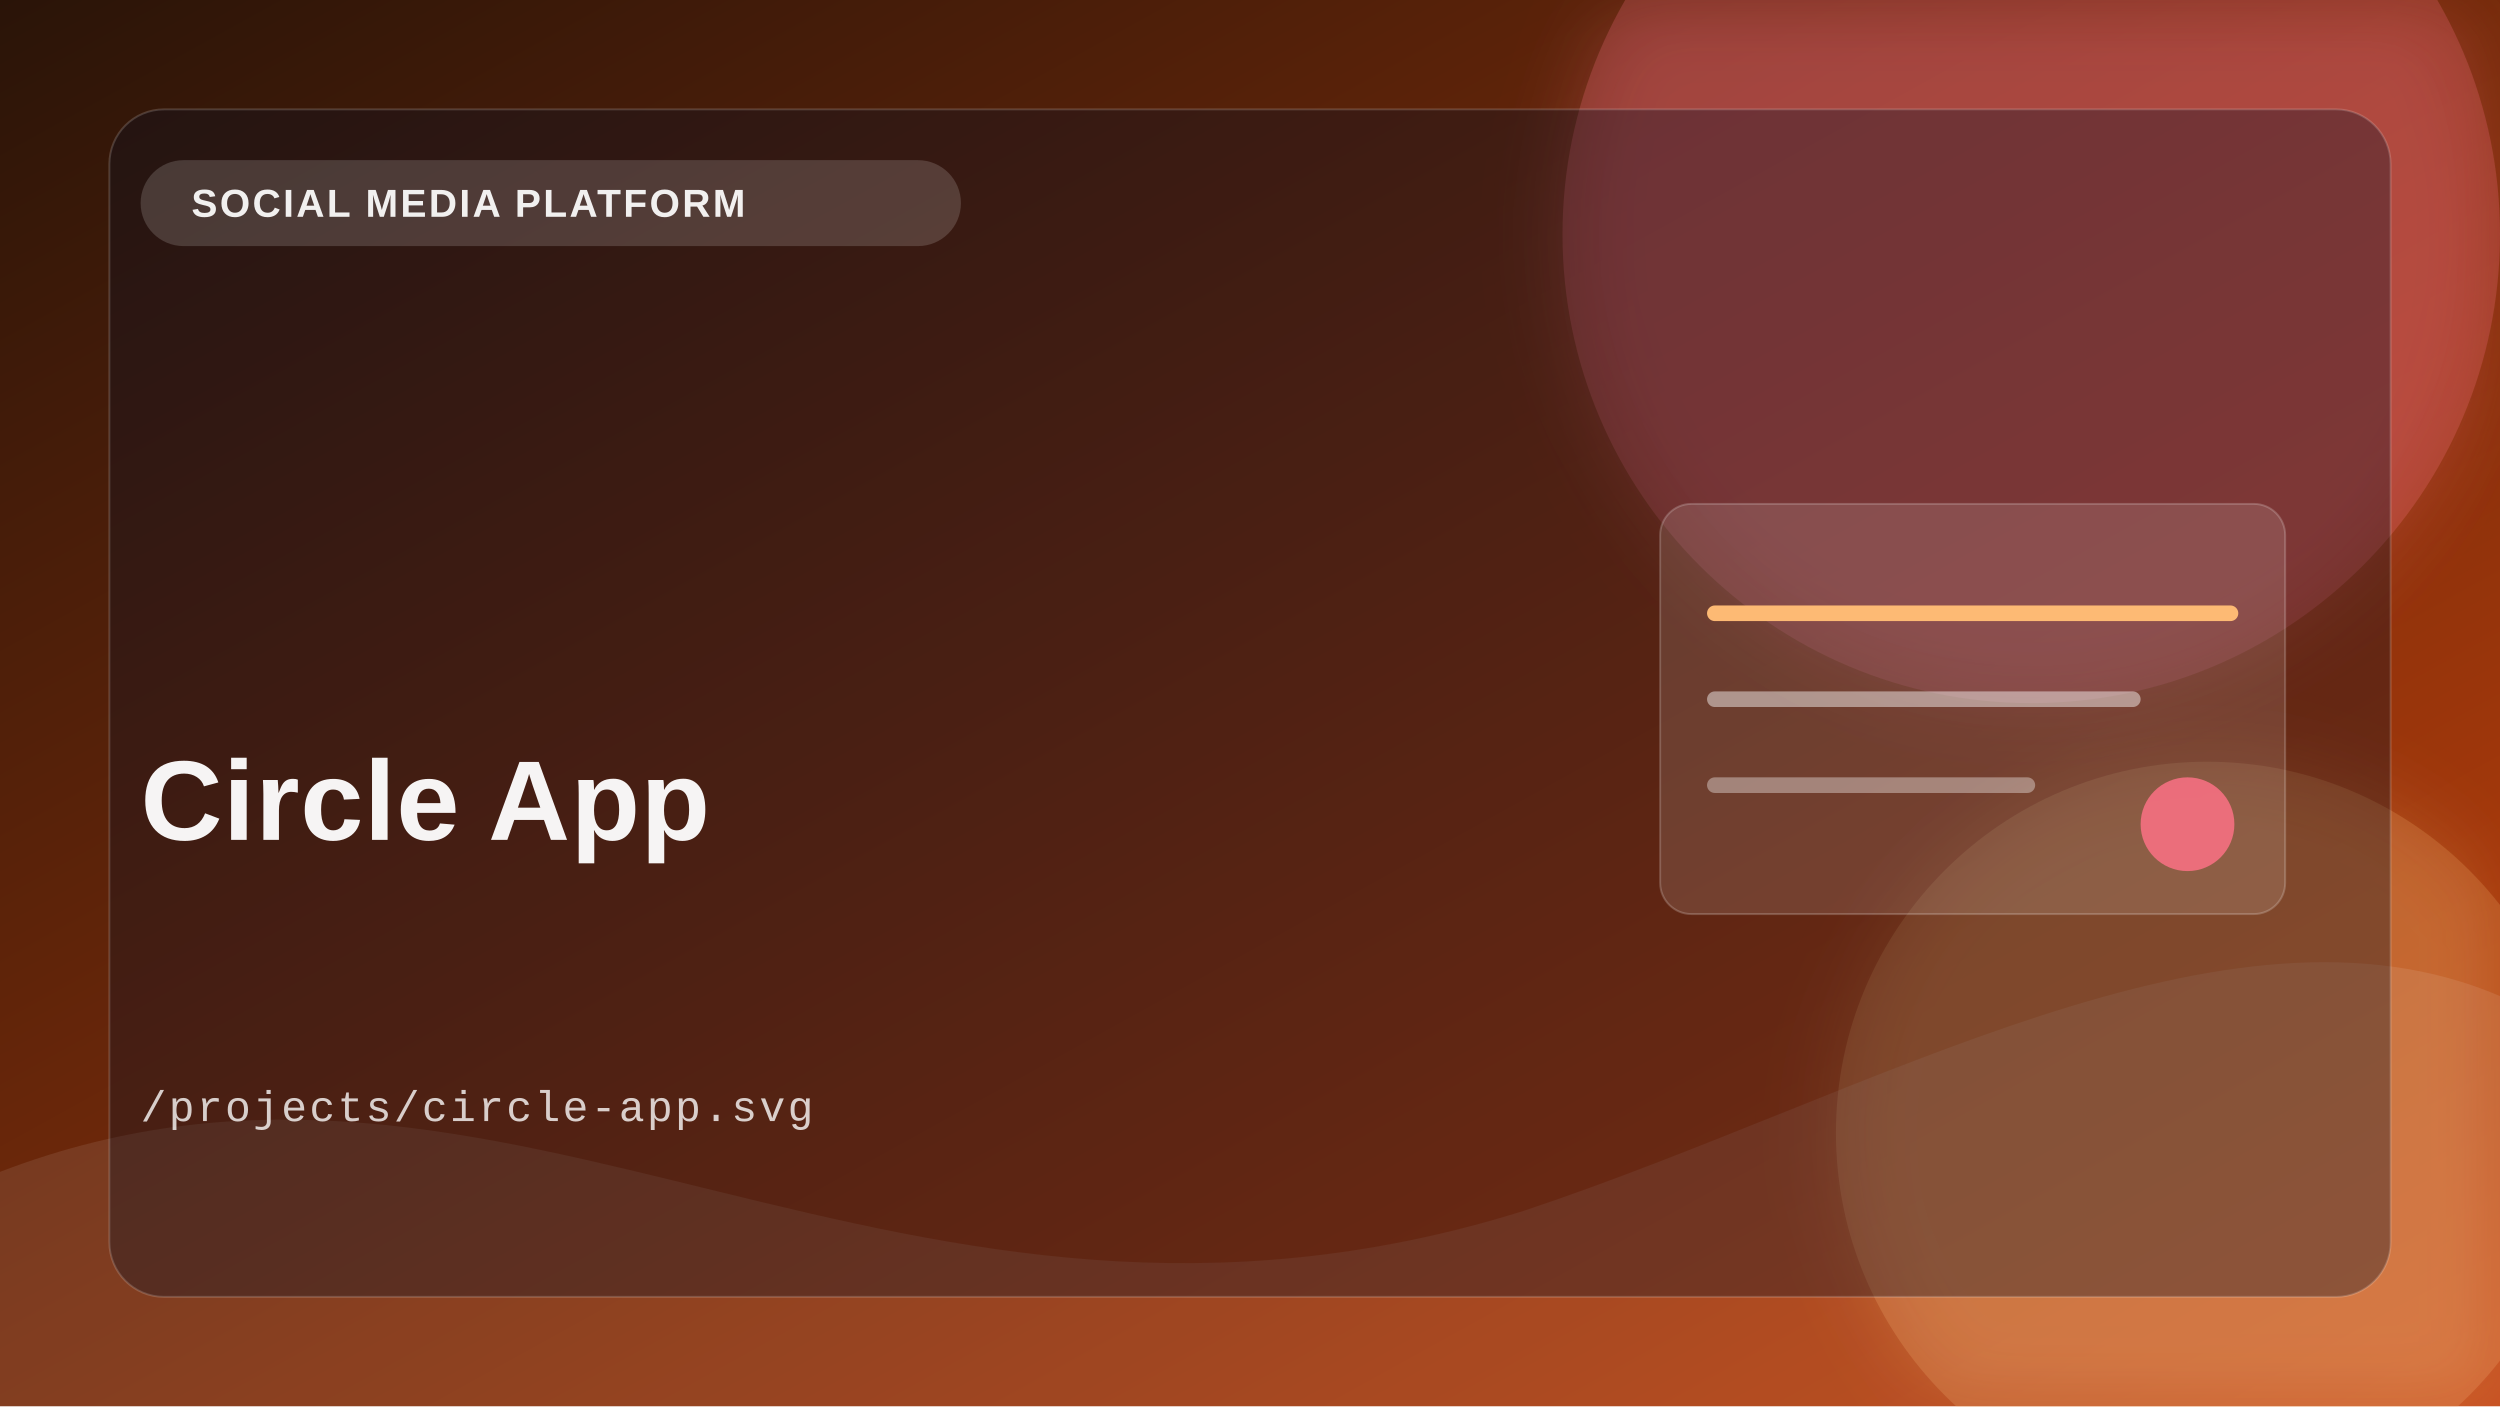
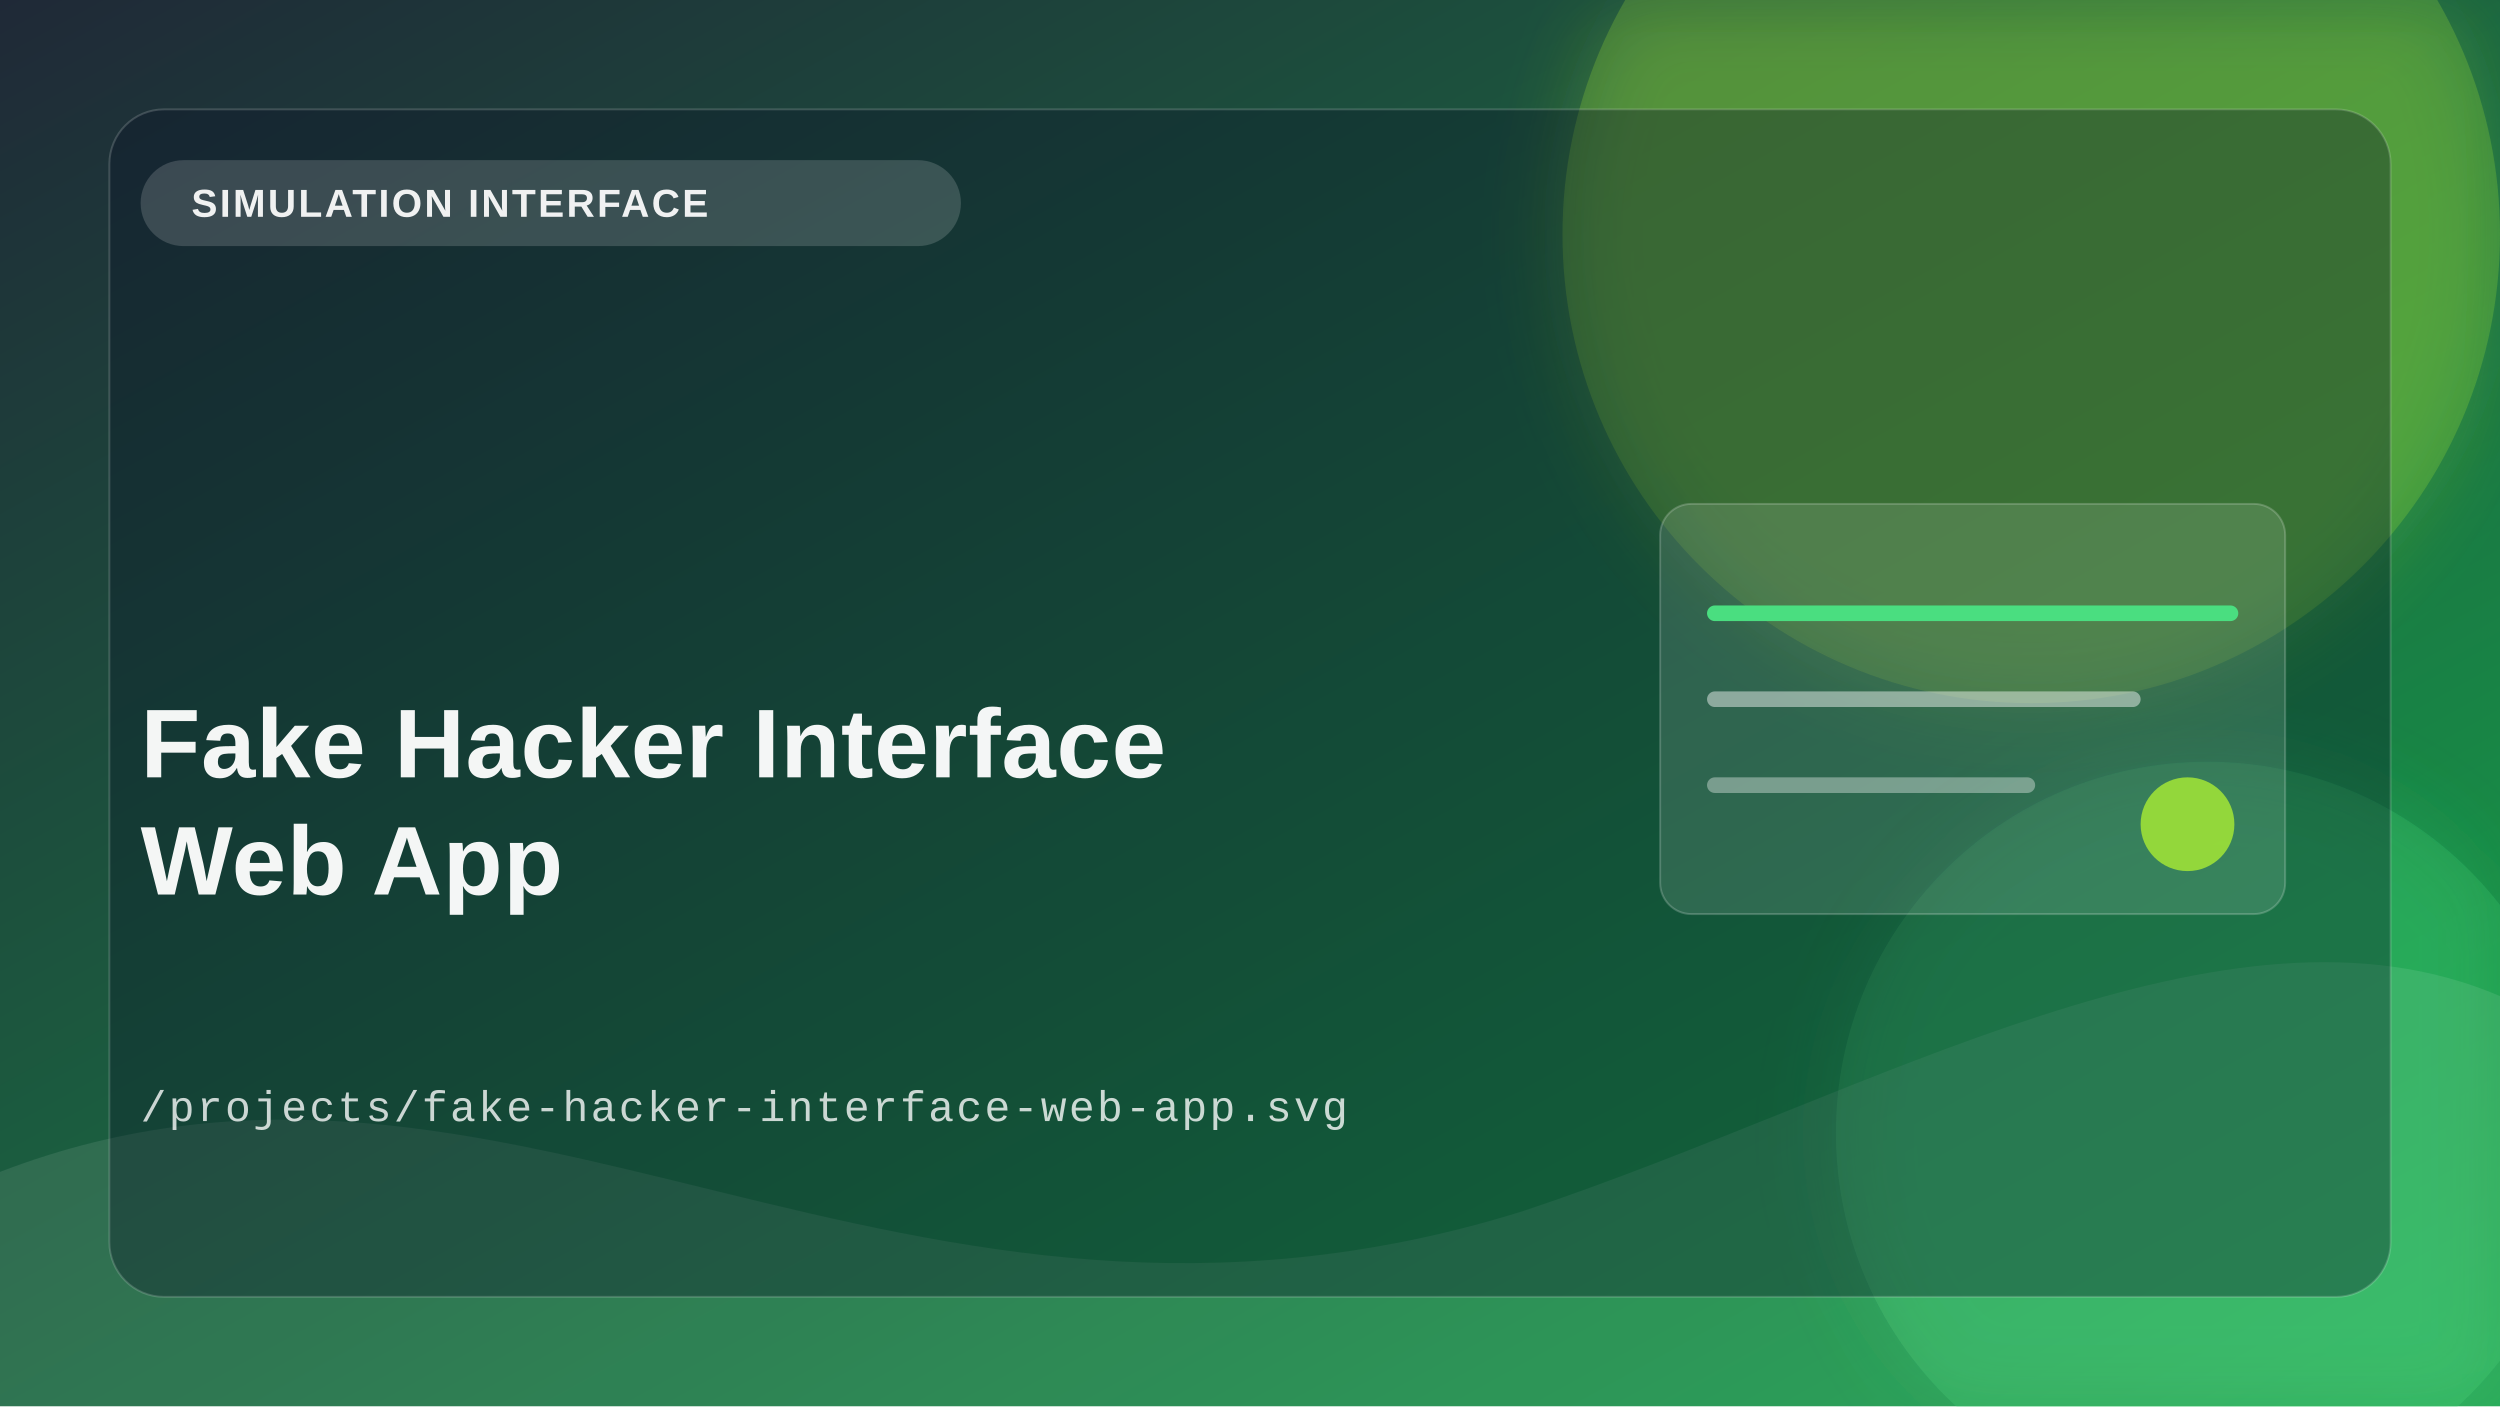
<svg xmlns="http://www.w3.org/2000/svg" width="1280" height="720" viewBox="0 0 1280 720" role="img" aria-labelledby="title desc">
  <defs>
    <linearGradient id="bg" x1="0" y1="0" x2="1" y2="1">
-       <stop offset="0%" stop-color="#2A1408" />
-       <stop offset="100%" stop-color="#C2410C" />
+       <stop offset="0%" stop-color="#1F2937" />
+       <stop offset="100%" stop-color="#16A34A" />
    </linearGradient>
    <filter id="softGlow" x="-30%" y="-30%" width="160%" height="160%">
      <feGaussianBlur stdDeviation="20" result="blur" />
      <feMerge>
        <feMergeNode in="blur" />
        <feMergeNode in="SourceGraphic" />
      </feMerge>
    </filter>
  </defs>
  <rect width="1280" height="720" fill="url(#bg)" />
-   <circle cx="1040" cy="120" r="240" fill="#FB7185" fill-opacity="0.24" filter="url(#softGlow)" />
-   <circle cx="1130" cy="580" r="190" fill="#FDBA74" fill-opacity="0.2" filter="url(#softGlow)" />
+   <circle cx="1040" cy="120" r="240" fill="#A3E635" fill-opacity="0.24" filter="url(#softGlow)" />
+   <circle cx="1130" cy="580" r="190" fill="#4ADE80" fill-opacity="0.2" filter="url(#softGlow)" />
  <path d="M0 600 C260 500 460 720 780 620 C960 560 1140 450 1280 510 L1280 720 L0 720 Z" fill="rgba(255,255,255,0.09)" />
  <rect x="56" y="56" width="1168" height="608" rx="28" fill="rgba(8,15,36,0.34)" stroke="rgba(255,255,255,0.17)" />
  <rect x="72" y="82" width="420" height="44" rx="22" fill="rgba(255,255,255,0.16)" />
-   <text x="98" y="111" fill="rgba(255,255,255,0.92)" font-size="20" font-family="Segoe UI, Arial, sans-serif" font-weight="600" letter-spacing="1.2">SOCIAL MEDIA PLATFORM</text>
-   <text x="72" y="430" fill="rgba(255,255,255,0.95)" font-size="58" font-family="Segoe UI, Arial, sans-serif" font-weight="700" letter-spacing="0.4">Circle App</text>
-   <text x="72" y="574" fill="rgba(255,255,255,0.78)" font-size="22" font-family="Consolas, 'Courier New', monospace" letter-spacing="1.2">/projects/circle-app.svg</text>
+   <text x="98" y="111" fill="rgba(255,255,255,0.92)" font-size="20" font-family="Segoe UI, Arial, sans-serif" font-weight="600" letter-spacing="1.2">SIMULATION INTERFACE</text>
+   <text x="72" y="398" fill="rgba(255,255,255,0.95)" font-size="50" font-family="Segoe UI, Arial, sans-serif" font-weight="700" letter-spacing="0.4">
+     <tspan x="72" dy="0">Fake Hacker Interface</tspan>
+     <tspan x="72" dy="1.2em">Web App</tspan>
+   </text>
+   <text x="72" y="574" fill="rgba(255,255,255,0.78)" font-size="22" font-family="Consolas, 'Courier New', monospace" letter-spacing="1.2">/projects/fake-hacker-interface-web-app.svg</text>
  <g transform="translate(850 258)">
    <rect x="0" y="0" width="320" height="210" rx="16" fill="rgba(255,255,255,0.12)" stroke="rgba(255,255,255,0.2)" />
-     <path d="M28 56 H292" stroke="#FDBA74" stroke-width="8" stroke-linecap="round" />
+     <path d="M28 56 H292" stroke="#4ADE80" stroke-width="8" stroke-linecap="round" />
    <path d="M28 100 H242" stroke="rgba(255,255,255,0.45)" stroke-width="8" stroke-linecap="round" />
    <path d="M28 144 H188" stroke="rgba(255,255,255,0.36)" stroke-width="8" stroke-linecap="round" />
-     <circle cx="270" cy="164" r="24" fill="#FB7185" fill-opacity="0.85" />
+     <circle cx="270" cy="164" r="24" fill="#A3E635" fill-opacity="0.85" />
  </g>
</svg>
